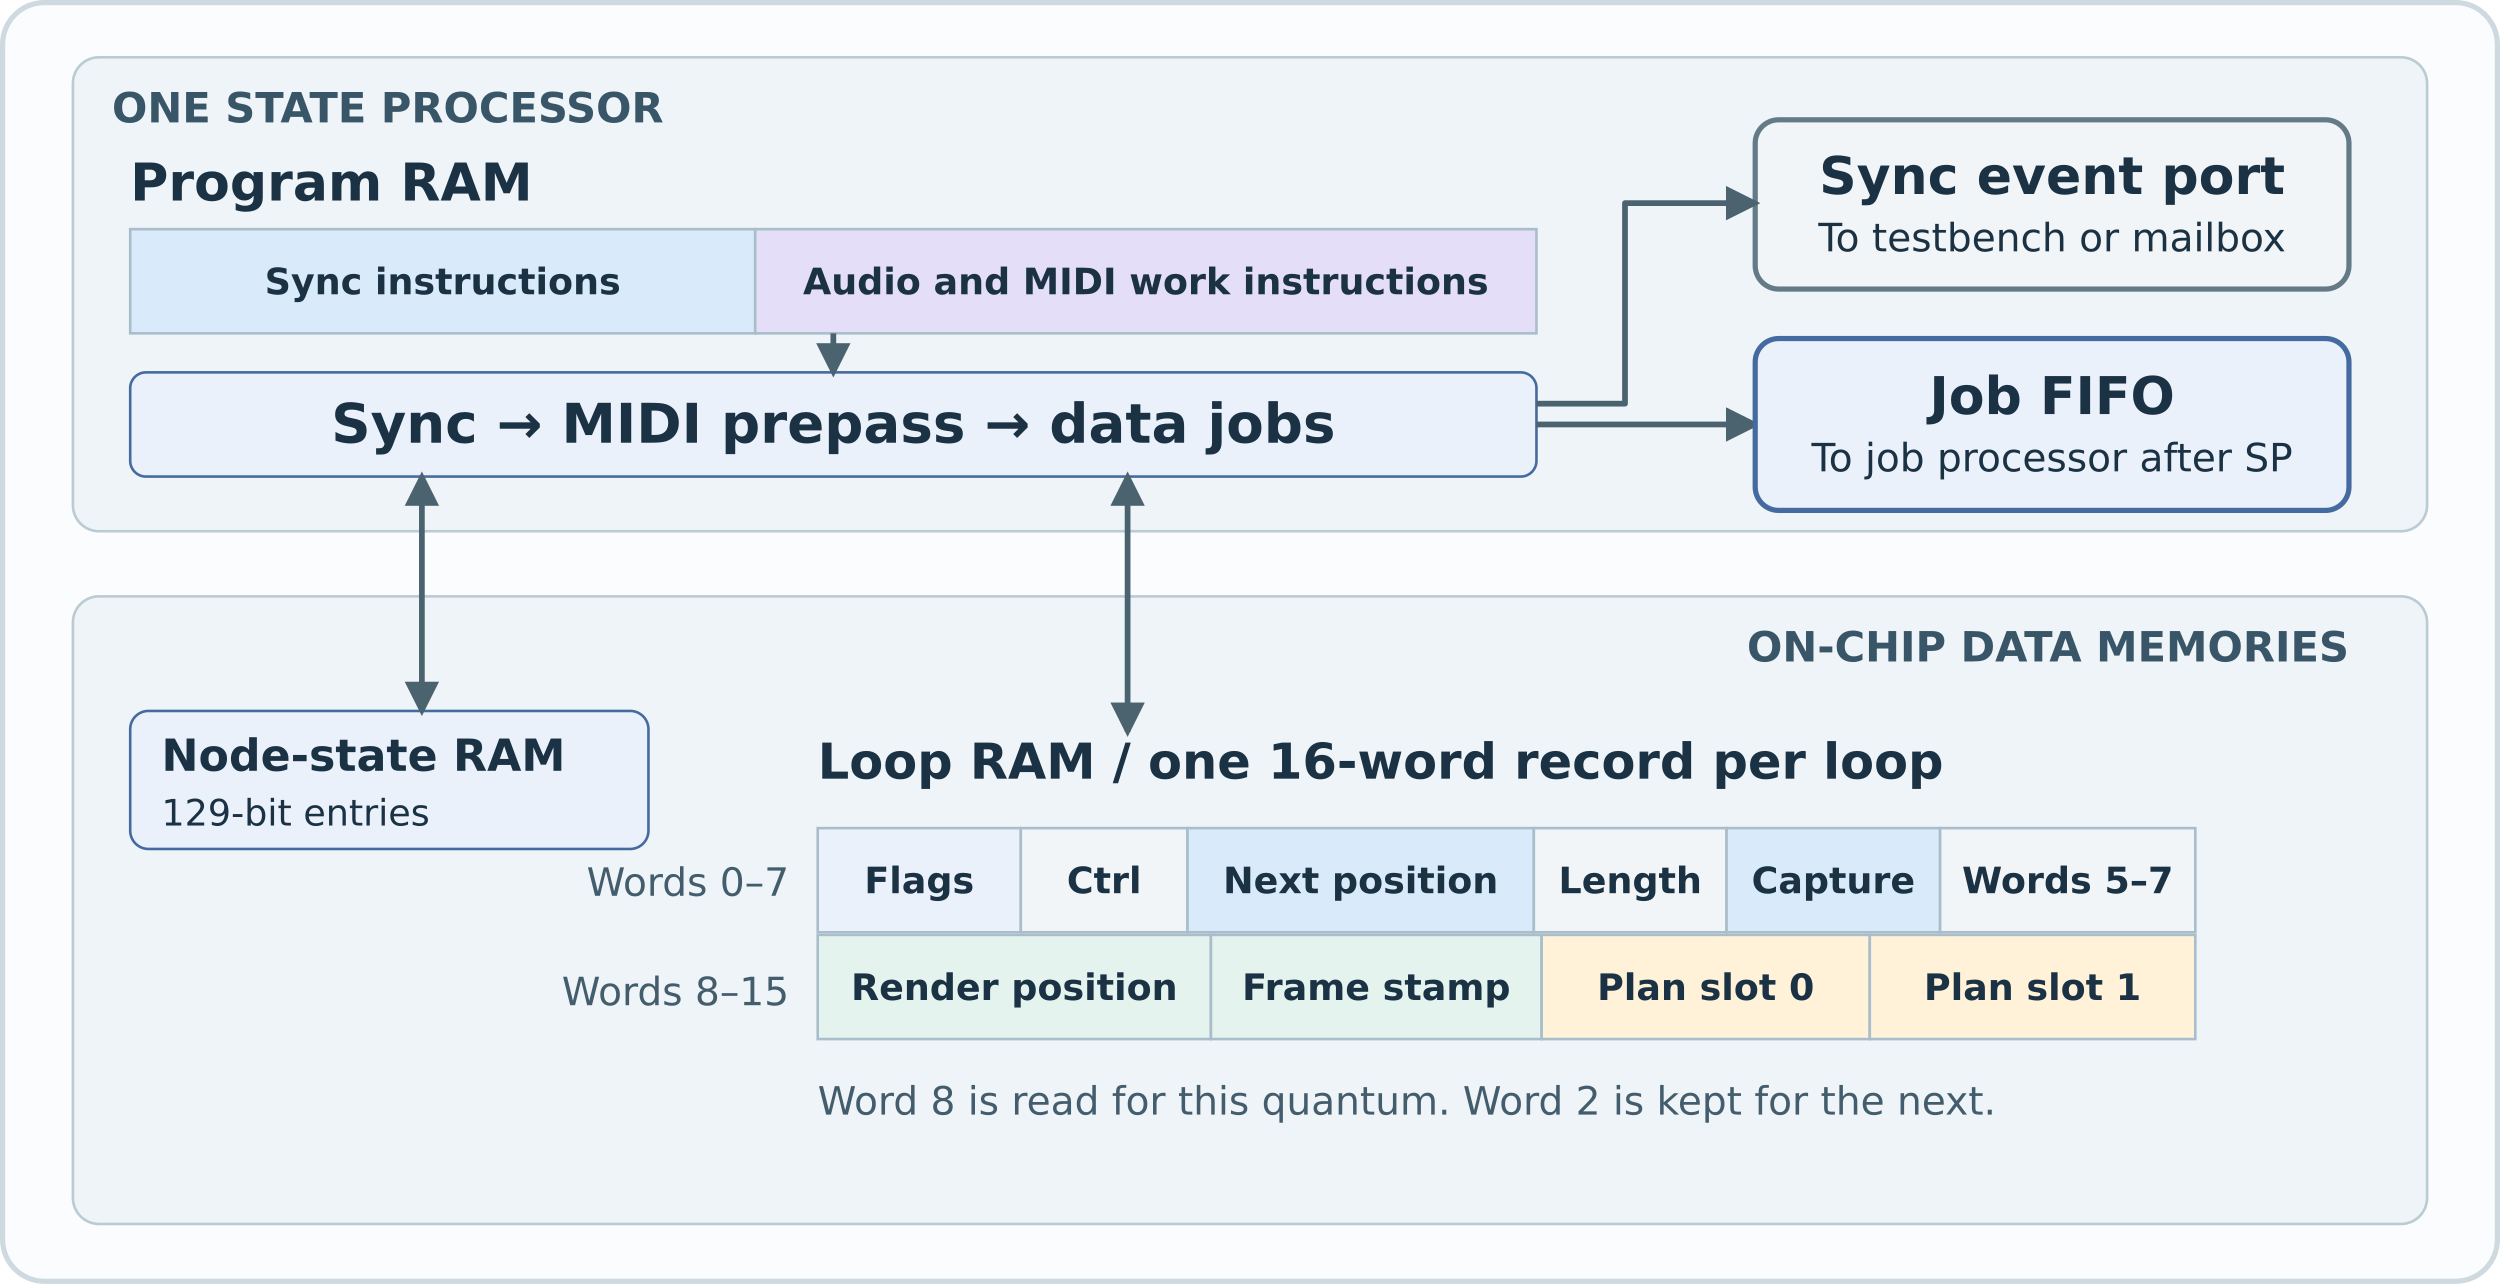
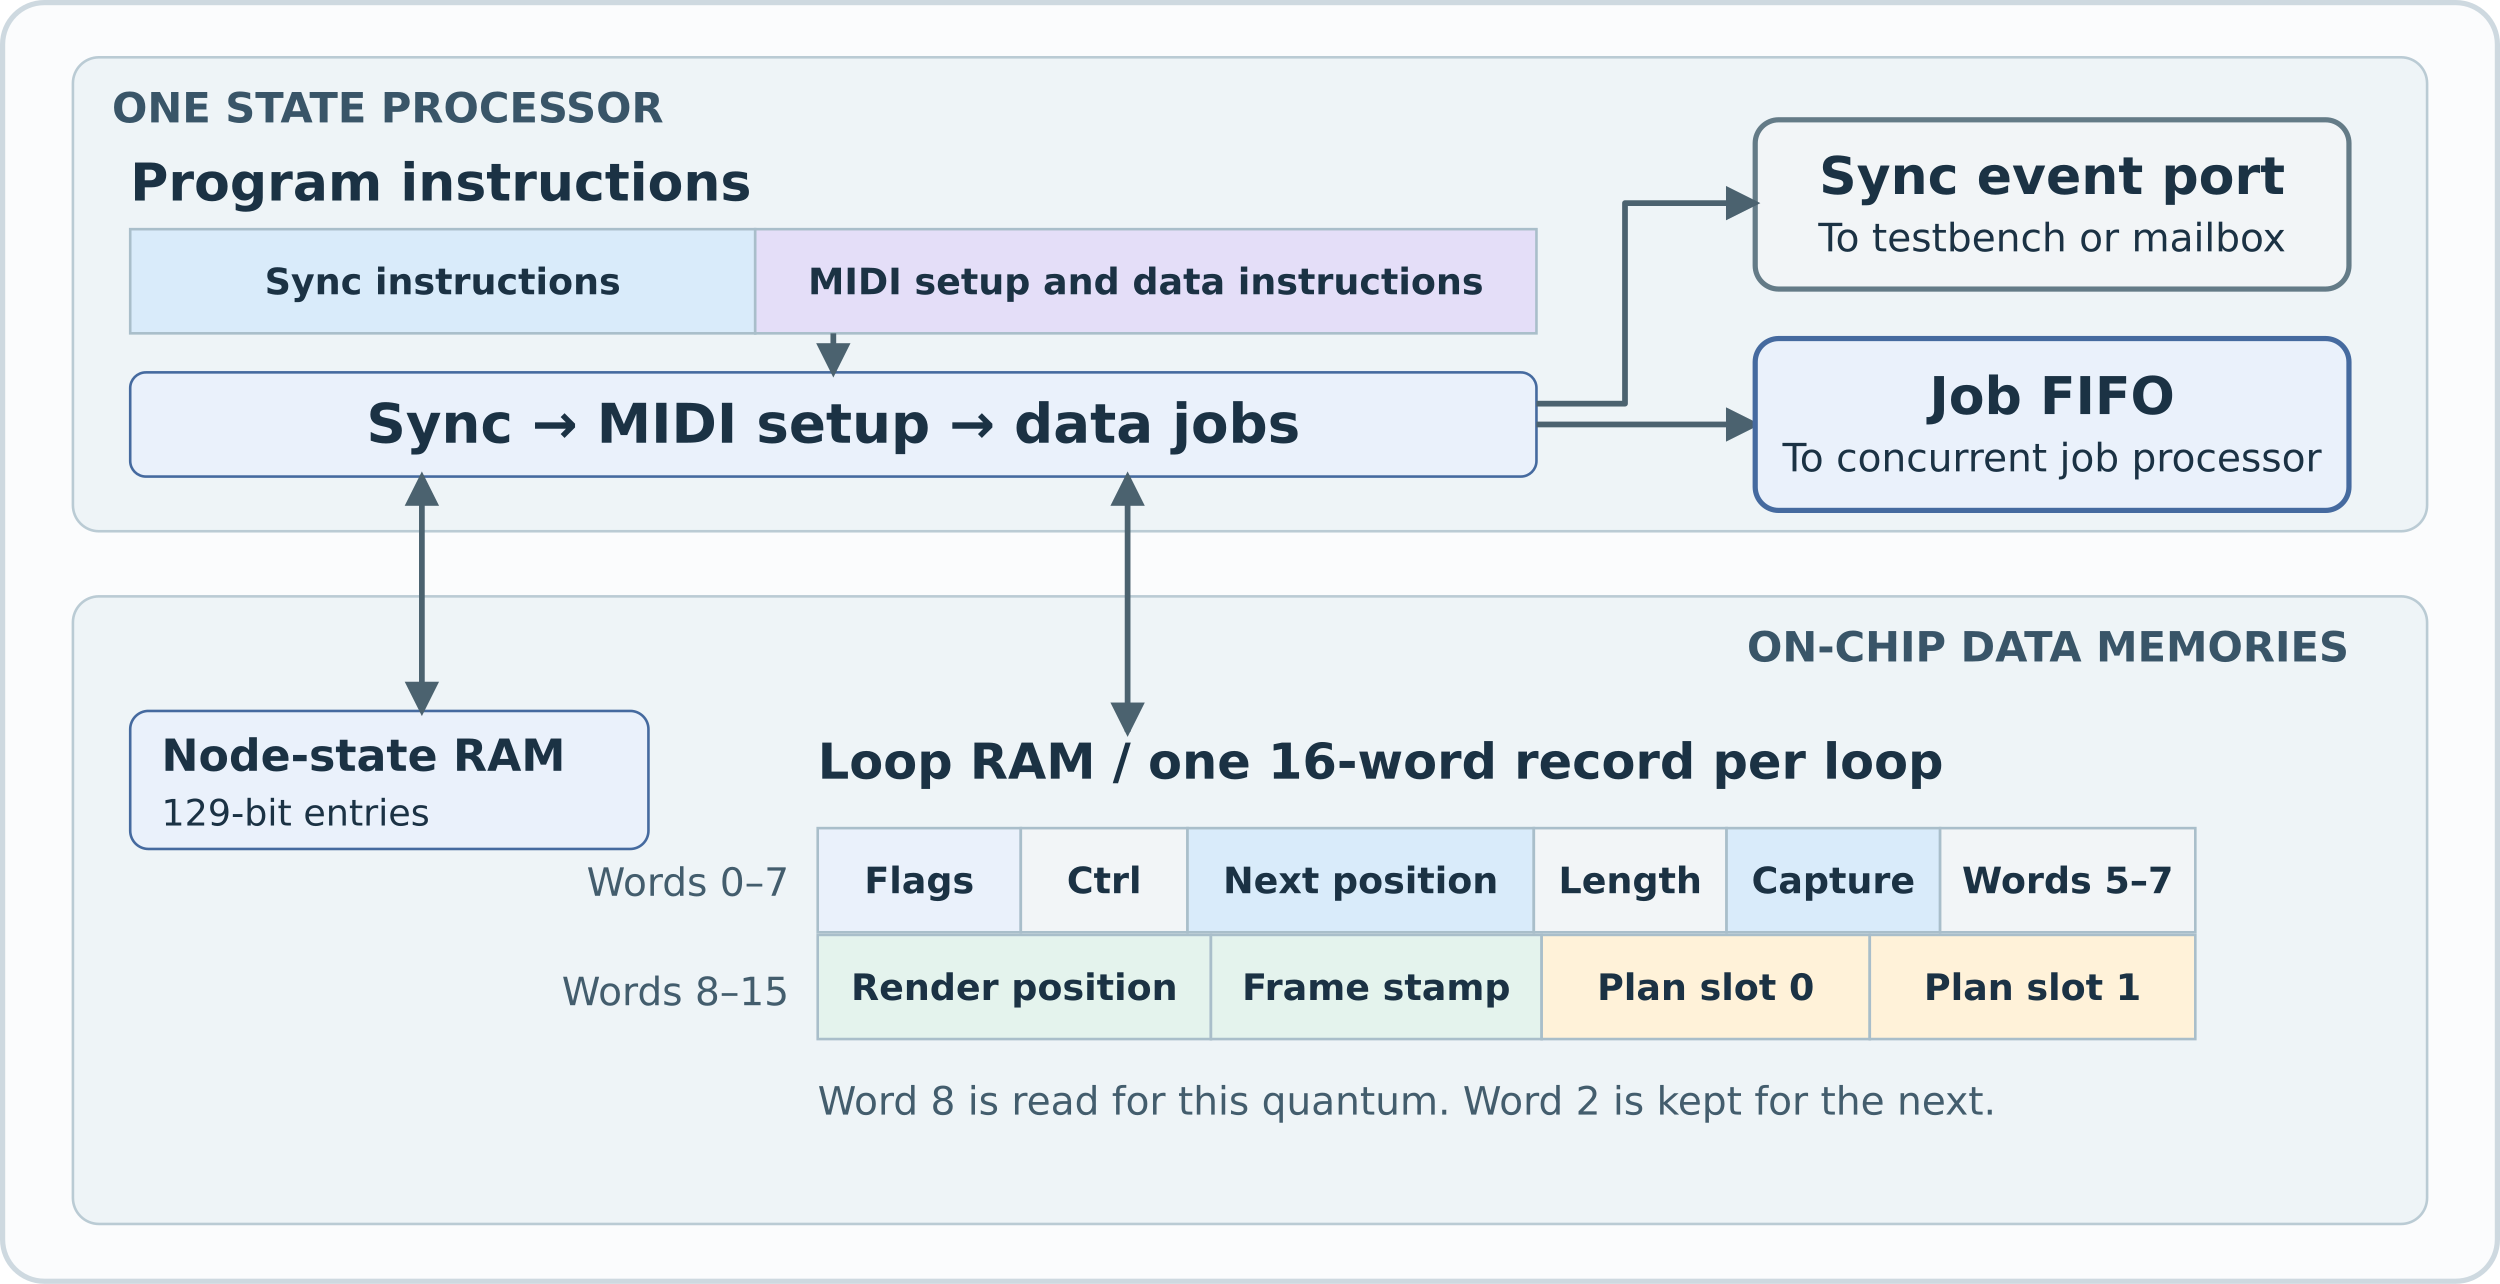
<svg xmlns="http://www.w3.org/2000/svg" viewBox="0 0 960 493" width="960" height="493" role="img" aria-labelledby="title desc">
  <defs>
    <marker id="arrow" viewBox="0 0 10 10" refX="8.5" refY="5" markerWidth="6" markerHeight="6" orient="auto-start-reverse">
      <path d="M 0,0 L 10,5 L 0,10 z" fill="#4b626f" />
    </marker>
    <marker id="hint" viewBox="0 0 10 10" refX="8.5" refY="5" markerWidth="6" markerHeight="6" orient="auto-start-reverse">
      <path d="M 0,0 L 10,5 L 0,10 z" fill="#846022" />
    </marker>
  </defs>
  <rect x="1" y="1" width="958" height="491" rx="16" fill="#fbfcfd" stroke="#ced9e0" stroke-width="2" />
  <g>
    <rect x="28" y="22" width="904" height="182" rx="10" fill="#eef4f7" stroke="#bacbd4" stroke-width="1" />
    <text x="43" y="47" text-anchor="start" font-family="DejaVu Sans, sans-serif" font-size="16" font-weight="700" fill="#395568">ONE STATE PROCESSOR</text>
-     <text x="50" y="77" text-anchor="start" font-family="DejaVu Sans, sans-serif" font-size="20" font-weight="700" fill="#1b3244">Program RAM</text>
+     <text x="50" y="77" text-anchor="start" font-family="DejaVu Sans, sans-serif" font-size="20" font-weight="700" fill="#1b3244">Program instructions</text>
    <rect x="50" y="88" width="240" height="40" rx="0" fill="#d9ebfa" stroke="#a9beca" stroke-width="1" />
    <text x="170.0" y="113.0" text-anchor="middle" font-family="DejaVu Sans, sans-serif" font-size="14" font-weight="700" fill="#1b3244">Sync instructions</text>
    <rect x="290" y="88" width="300" height="40" rx="0" fill="#e4def8" stroke="#a9beca" stroke-width="1" />
-     <text x="440.0" y="113.0" text-anchor="middle" font-family="DejaVu Sans, sans-serif" font-size="14" font-weight="700" fill="#1b3244">Audio and MIDI work instructions</text>
+     <text x="440.0" y="113.0" text-anchor="middle" font-family="DejaVu Sans, sans-serif" font-size="14" font-weight="700" fill="#1b3244">MIDI setup and data instructions</text>
    <rect x="50" y="143" width="540" height="40" rx="6" fill="#eaf1fb" stroke="#456a9f" stroke-width="1" />
-     <text x="320" y="170" text-anchor="middle" font-family="DejaVu Sans, sans-serif" font-size="21" font-weight="700" fill="#1b3244">Sync → MIDI prepass → data jobs</text>
+     <text x="320" y="170" text-anchor="middle" font-family="DejaVu Sans, sans-serif" font-size="21" font-weight="700" fill="#1b3244">Sync → MIDI setup → data jobs</text>
    <path d="M 320,128 L 320,143" fill="none" stroke="#4b626f" stroke-width="2.2" stroke-linejoin="round" marker-end="url(#arrow)" />
    <path d="M 590,163 L 674,163" fill="none" stroke="#4b626f" stroke-width="2.2" stroke-linejoin="round" marker-end="url(#arrow)" />
    <g>
      <rect x="674" y="130" width="228" height="66" rx="9" fill="#eaf1fb" stroke="#456a9f" stroke-width="2" />
      <text x="788.0" y="159.0" text-anchor="middle" font-family="DejaVu Sans, sans-serif" font-size="20" font-weight="700" fill="#1b3244">Job FIFO</text>
-       <text x="788.0" y="181.0" text-anchor="middle" font-family="DejaVu Sans, sans-serif" font-size="15" font-weight="400" fill="#1b3244">To job processor after SP</text>
+       <text x="788.0" y="181.0" text-anchor="middle" font-family="DejaVu Sans, sans-serif" font-size="15" font-weight="400" fill="#1b3244">To concurrent job processor</text>
    </g>
    <g>
      <rect x="674" y="46" width="228" height="65" rx="9" fill="#f2f5f7" stroke="#647b87" stroke-width="2" />
      <text x="788.0" y="74.5" text-anchor="middle" font-family="DejaVu Sans, sans-serif" font-size="20" font-weight="700" fill="#1b3244">Sync event port</text>
      <text x="788.0" y="96.5" text-anchor="middle" font-family="DejaVu Sans, sans-serif" font-size="15" font-weight="400" fill="#1b3244">To testbench or mailbox</text>
    </g>
    <path d="M 590,155 L 624,155 L 624,78 L 674,78" fill="none" stroke="#4b626f" stroke-width="2.2" stroke-linejoin="round" marker-end="url(#arrow)" />
  </g>
  <g>
    <rect x="28" y="229" width="904" height="241" rx="10" fill="#eef4f7" stroke="#bacbd4" stroke-width="1" />
    <text x="43" y="254" text-anchor="start" font-family="DejaVu Sans, sans-serif" font-size="16" font-weight="700" fill="#395568" />
    <text x="902" y="254" text-anchor="end" font-family="DejaVu Sans, sans-serif" font-size="16" font-weight="700" fill="#395568">ON-CHIP DATA MEMORIES</text>
    <rect x="50" y="273" width="199" height="53" rx="7" fill="#eaf1fb" stroke="#456a9f" stroke-width="1" />
    <text x="62" y="296" text-anchor="start" font-family="DejaVu Sans, sans-serif" font-size="17" font-weight="700" fill="#1b3244">Node-state RAM</text>
    <text x="62" y="317" text-anchor="start" font-family="DejaVu Sans, sans-serif" font-size="14" font-weight="400" fill="#1b3244">129-bit entries</text>
    <path d="M 162,183 L 162,273" fill="none" stroke="#4b626f" stroke-width="2.2" stroke-linejoin="round" marker-start="url(#arrow)" marker-end="url(#arrow)" />
    <path d="M 433,183 L 433,281" fill="none" stroke="#4b626f" stroke-width="2.2" stroke-linejoin="round" marker-start="url(#arrow)" marker-end="url(#arrow)" />
    <text x="314" y="299" text-anchor="start" font-family="DejaVu Sans, sans-serif" font-size="19" font-weight="700" fill="#1b3244">Loop RAM  /  one 16-word record per loop</text>
    <rect x="314" y="318" width="78" height="40" rx="0" fill="#eaf1fb" stroke="#a9beca" stroke-width="1" />
    <text x="353.0" y="343.0" text-anchor="middle" font-family="DejaVu Sans, sans-serif" font-size="14" font-weight="700" fill="#1b3244">Flags</text>
    <rect x="392" y="318" width="64" height="40" rx="0" fill="#f2f5f7" stroke="#a9beca" stroke-width="1" />
    <text x="424.0" y="343.0" text-anchor="middle" font-family="DejaVu Sans, sans-serif" font-size="14" font-weight="700" fill="#1b3244">Ctrl</text>
    <rect x="456" y="318" width="133" height="40" rx="0" fill="#d9ebfa" stroke="#a9beca" stroke-width="1" />
    <text x="522.5" y="343.0" text-anchor="middle" font-family="DejaVu Sans, sans-serif" font-size="14" font-weight="700" fill="#1b3244">Next position</text>
    <rect x="589" y="318" width="74" height="40" rx="0" fill="#f2f5f7" stroke="#a9beca" stroke-width="1" />
    <text x="626.0" y="343.0" text-anchor="middle" font-family="DejaVu Sans, sans-serif" font-size="14" font-weight="700" fill="#1b3244">Length</text>
    <rect x="663" y="318" width="82" height="40" rx="0" fill="#d9ebfa" stroke="#a9beca" stroke-width="1" />
    <text x="704.0" y="343.0" text-anchor="middle" font-family="DejaVu Sans, sans-serif" font-size="14" font-weight="700" fill="#1b3244">Capture</text>
    <rect x="745" y="318" width="98" height="40" rx="0" fill="#f2f5f7" stroke="#a9beca" stroke-width="1" />
    <text x="794.0" y="343.0" text-anchor="middle" font-family="DejaVu Sans, sans-serif" font-size="14" font-weight="700" fill="#1b3244">Words 5–7</text>
    <rect x="314" y="359" width="151" height="40" rx="0" fill="#e4f3ed" stroke="#a9beca" stroke-width="1" />
    <text x="389.5" y="384.0" text-anchor="middle" font-family="DejaVu Sans, sans-serif" font-size="14" font-weight="700" fill="#1b3244">Render position</text>
    <rect x="465" y="359" width="127" height="40" rx="0" fill="#e4f3ed" stroke="#a9beca" stroke-width="1" />
    <text x="528.5" y="384.0" text-anchor="middle" font-family="DejaVu Sans, sans-serif" font-size="14" font-weight="700" fill="#1b3244">Frame stamp</text>
    <rect x="592" y="359" width="126" height="40" rx="0" fill="#fff2d9" stroke="#a9beca" stroke-width="1" />
    <text x="655.0" y="384.0" text-anchor="middle" font-family="DejaVu Sans, sans-serif" font-size="14" font-weight="700" fill="#1b3244">Plan slot 0</text>
    <rect x="718" y="359" width="125" height="40" rx="0" fill="#fff2d9" stroke="#a9beca" stroke-width="1" />
    <text x="780.5" y="384.0" text-anchor="middle" font-family="DejaVu Sans, sans-serif" font-size="14" font-weight="700" fill="#1b3244">Plan slot 1</text>
    <text x="314" y="428" text-anchor="start" font-family="DejaVu Sans, sans-serif" font-size="15" font-weight="400" fill="#435d6d">Word 8 is read for this quantum. Word 2 is kept for the next.</text>
    <text x="303" y="344" text-anchor="end" font-family="DejaVu Sans, sans-serif" font-size="15" font-weight="400" fill="#435d6d">Words 0–7</text>
    <text x="303" y="386" text-anchor="end" font-family="DejaVu Sans, sans-serif" font-size="15" font-weight="400" fill="#435d6d">Words 8–15</text>
  </g>
</svg>
